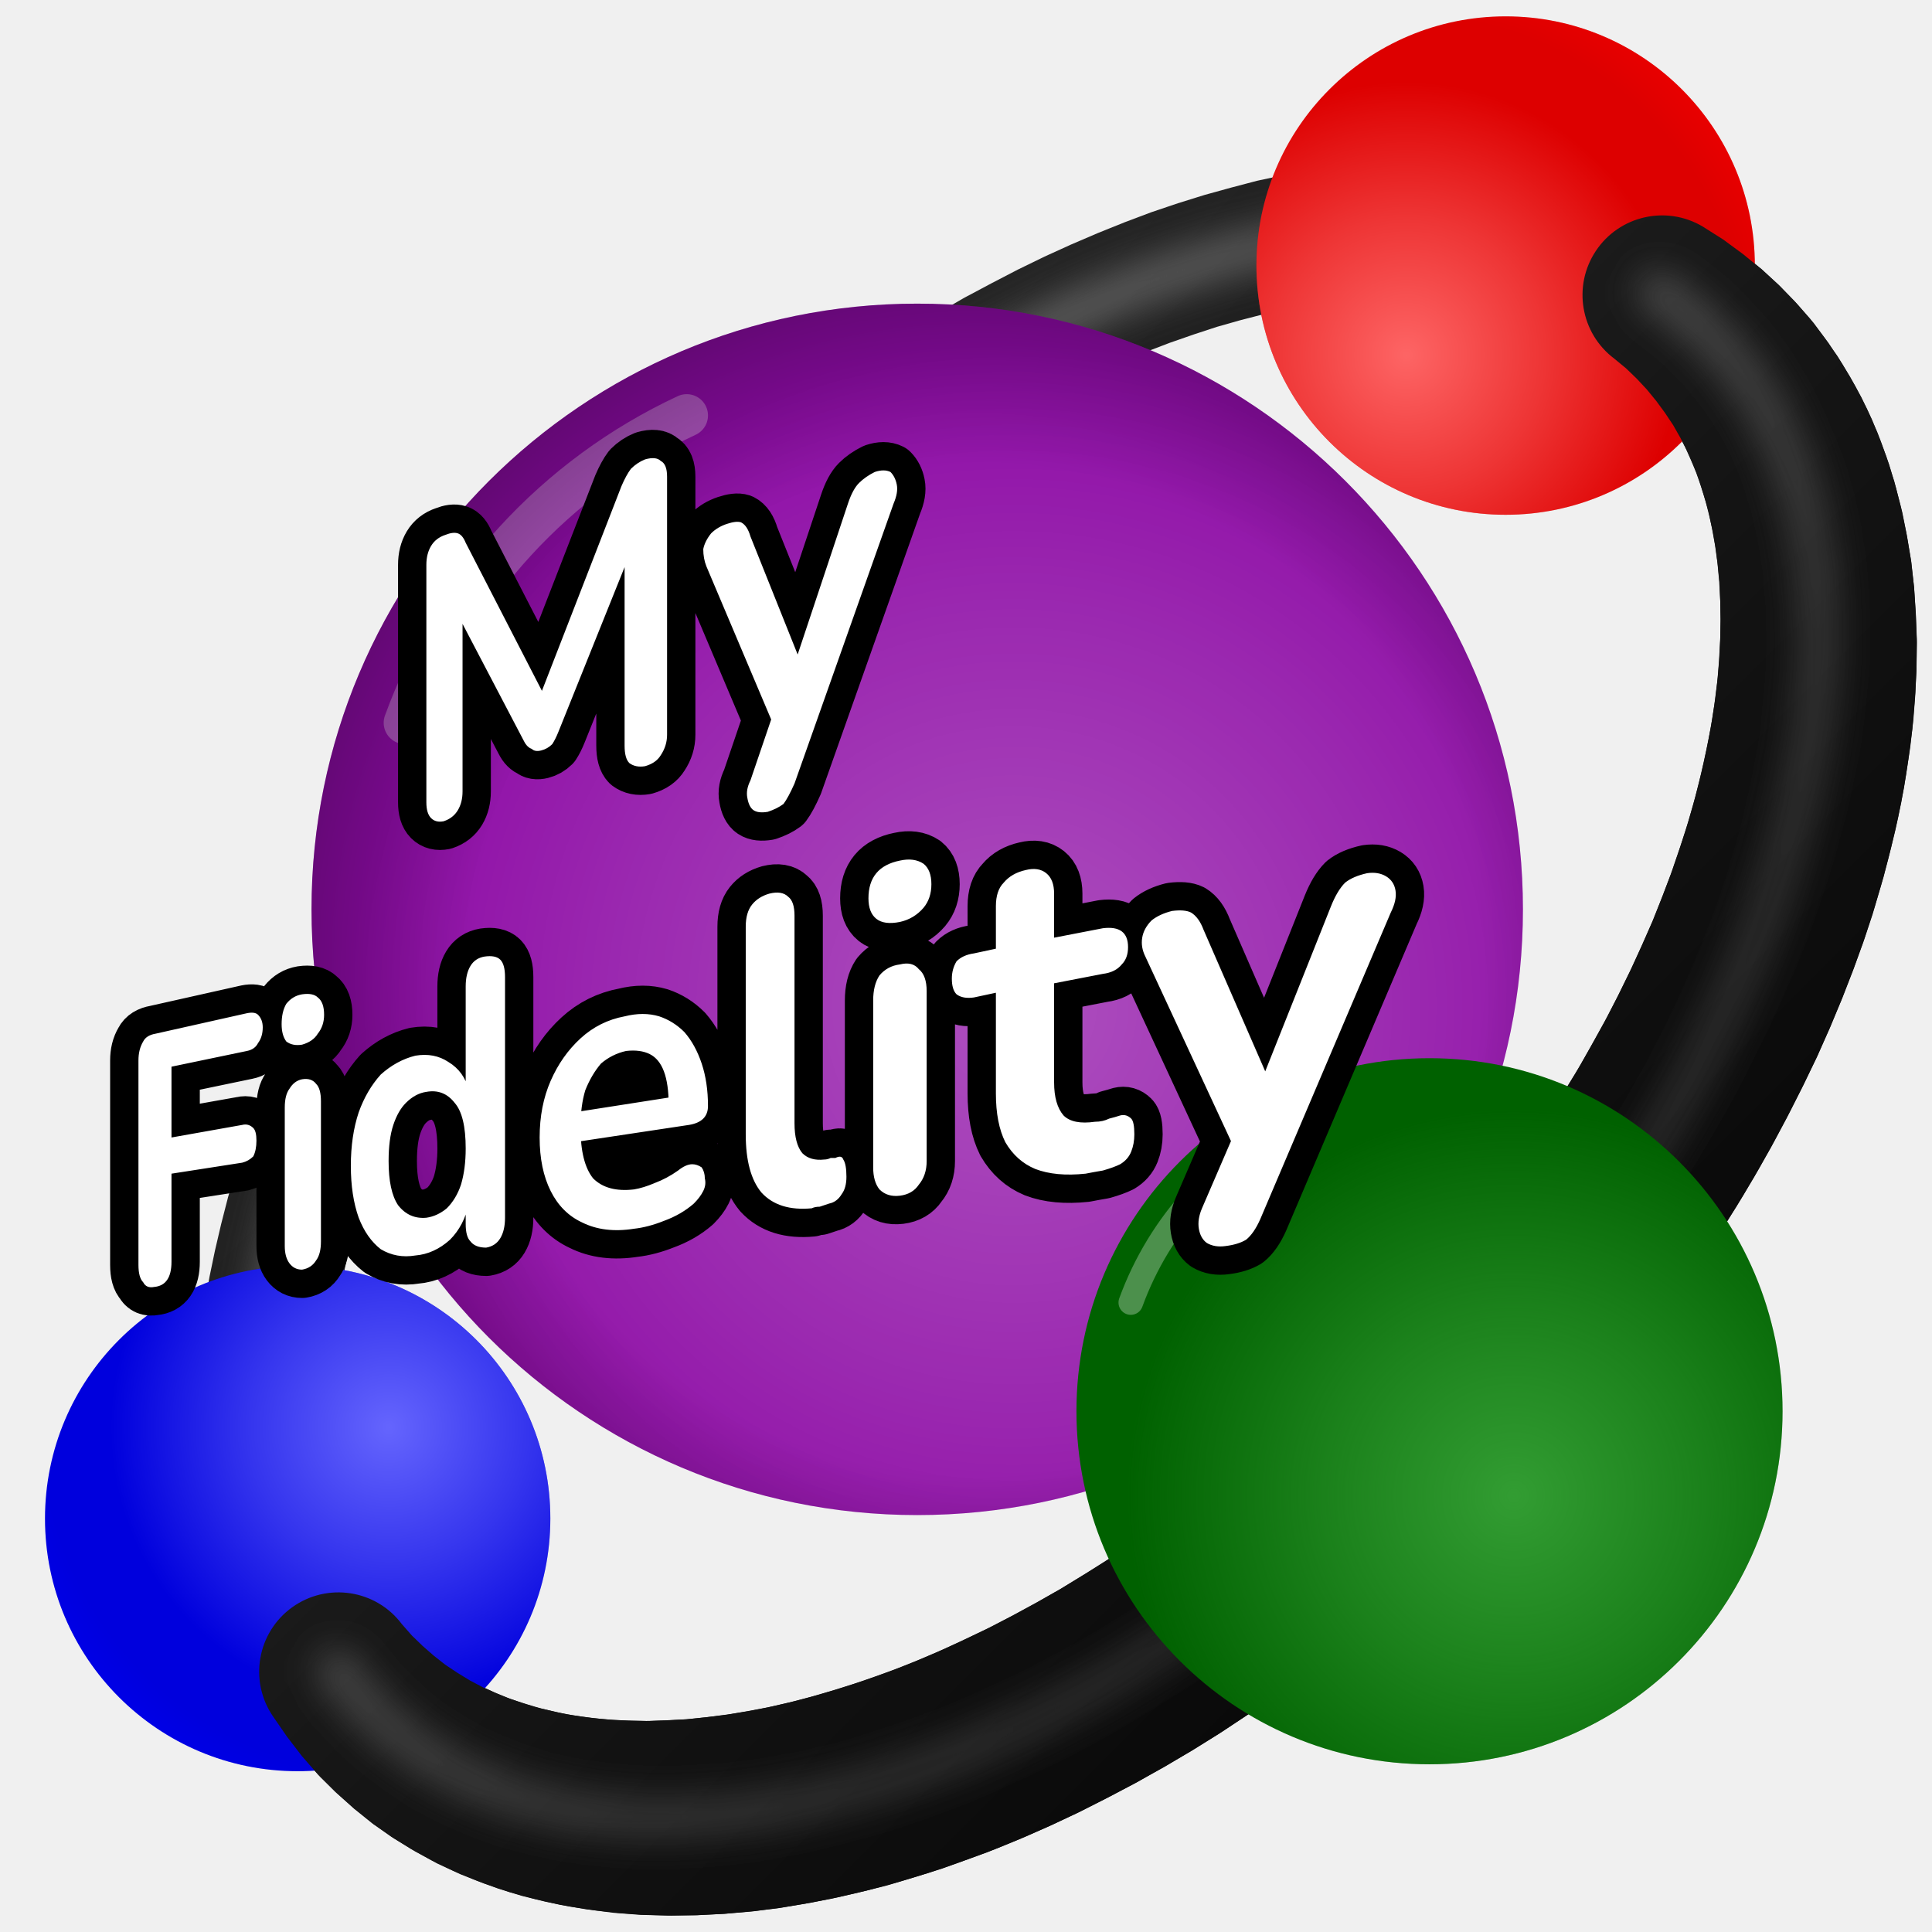
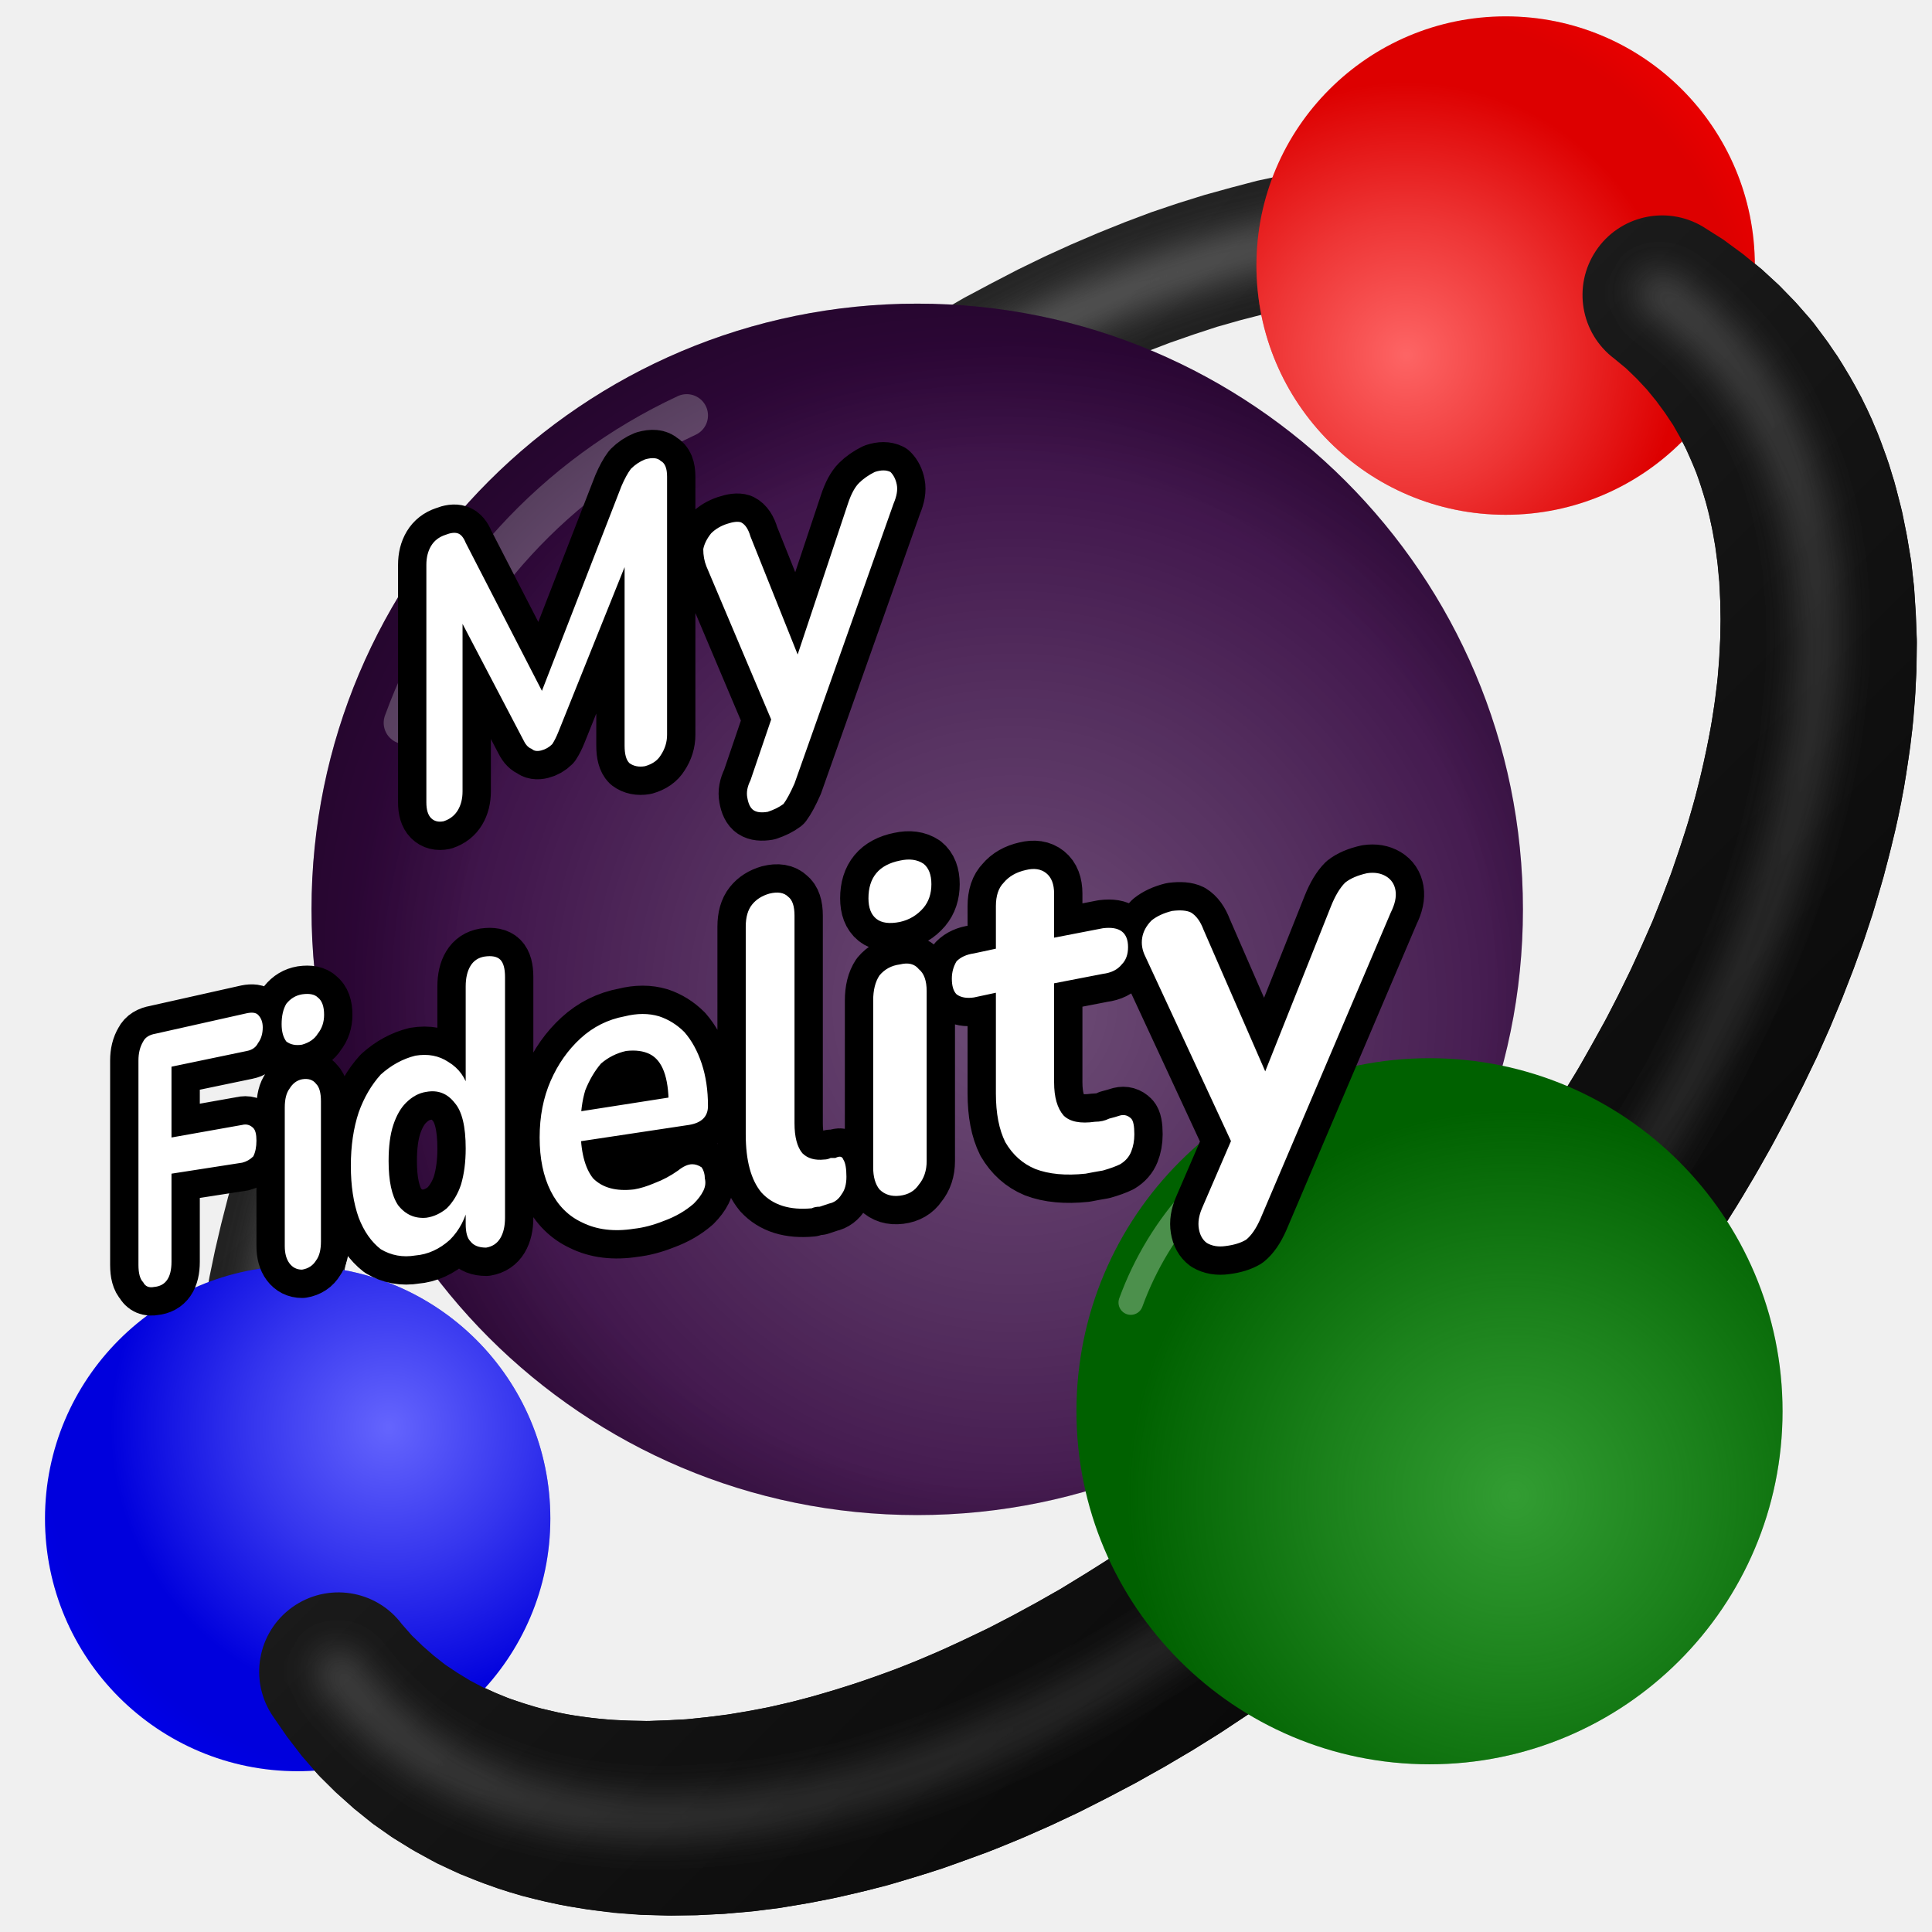
<svg xmlns="http://www.w3.org/2000/svg" viewBox="12.3 13.9 122.8 122.8" version="1.1" role="img" aria-label="Logo">
  <defs>
    <linearGradient id="l-tube" gradientUnits="userSpaceOnUse" x1="150" y1="150" x2="480" y2="480">
      <stop offset="0" stop-color="#2c2c2c" />
      <stop offset=".55" stop-color="#151515" />
      <stop offset="1" stop-color="#070707" />
    </linearGradient>
    <linearGradient id="l-tube-hi" gradientUnits="userSpaceOnUse" x1="150" y1="150" x2="480" y2="480">
      <stop offset="0" stop-color="#9a9a9a" stop-opacity=".55" />
      <stop offset=".6" stop-color="#7a7a7a" stop-opacity=".35" />
      <stop offset="1" stop-color="#555" stop-opacity=".25" />
    </linearGradient>
    <filter id="l-soft" x="-10%" y="-10%" width="120%" height="120%">
      <feGaussianBlur stdDeviation="5" />
    </filter>
    <radialGradient id="l-gray-g" cx="58%" cy="58%" r=".55">
      <stop offset="0" stop-color="#c4c4c4" stop-opacity=".95" />
      <stop offset=".5" stop-color="#c4c4c4" stop-opacity=".5" />
      <stop offset="1" stop-color="#c4c4c4" stop-opacity="0" />
    </radialGradient>
    <radialGradient id="l-red-g" cx="30%" cy="68%" r=".55">
      <stop offset="0" stop-color="#ff6a6a" stop-opacity=".95" />
      <stop offset=".5" stop-color="#ff6a6a" stop-opacity=".5" />
      <stop offset="1" stop-color="#ff6a6a" stop-opacity="0" />
    </radialGradient>
    <radialGradient id="l-red-r" cx="30%" cy="68%" r=".95">
      <stop offset=".72" stop-color="#ff0000" stop-opacity="0" />
      <stop offset="1" stop-color="#ff0000" />
    </radialGradient>
    <radialGradient id="l-blue-g" cx="68%" cy="32%" r=".55">
      <stop offset="0" stop-color="#6a6aff" stop-opacity=".95" />
      <stop offset=".5" stop-color="#6a6aff" stop-opacity=".5" />
      <stop offset="1" stop-color="#6a6aff" stop-opacity="0" />
    </radialGradient>
    <radialGradient id="l-blue-r" cx="68%" cy="32%" r=".95">
      <stop offset=".72" stop-color="#0000ff" stop-opacity="0" />
      <stop offset="1" stop-color="#0000ff" />
    </radialGradient>
    <radialGradient id="l-green-g" cx="62%" cy="62%" r=".55">
      <stop offset="0" stop-color="#35a035" stop-opacity=".95" />
      <stop offset=".5" stop-color="#35a035" stop-opacity=".5" />
      <stop offset="1" stop-color="#35a035" stop-opacity="0" />
    </radialGradient>
    <radialGradient id="l-title-g" cx="58%" cy="58%" r=".55">
      <stop offset="0" stop-color="#fff" stop-opacity=".95" />
      <stop offset=".5" stop-color="#fff" stop-opacity=".5" />
      <stop offset="1" stop-color="#fff" stop-opacity="0" />
    </radialGradient>
    <radialGradient id="l-title-e" cx=".55" cy=".55" r=".6">
      <stop offset=".7" stop-color="#000" stop-opacity="0" />
      <stop offset="1" stop-color="#000" stop-opacity=".35" />
    </radialGradient>
  </defs>
  <g transform="translate(9 9) scale(0.22)">
    <path d="M523.9 100.0L528.8 104.5L533.5 109.3L537.9 114.3L542.0 119.7L545.9 125.2L549.5 131.1L552.8 137.1L555.8 143.4L558.4 149.8L560.8 156.5L562.8 163.3L564.6 170.3L566.0 177.4L567.2 184.6L568.0 192.0L568.5 199.4L568.8 207.0L568.7 214.7L568.4 222.4L567.8 230.2L566.9 238.1L565.7 246.1L564.3 254.1L562.6 262.1L560.6 270.2L558.4 278.3L556.0 286.5L553.3 294.6L550.3 302.8L547.1 311.0L543.7 319.1L540.1 327.3L536.2 335.4L532.1 343.5L527.8 351.6L523.3 359.7L518.6 367.7L513.7 375.6L508.6 383.5L503.3 391.4L497.8 399.1L492.1 406.8L486.3 414.4L480.3 421.9L474.2 429.2L467.9 436.5L461.4 443.7L454.8 450.7L448.1 457.6L441.2 464.4L434.2 471.0L427.1 477.5L419.9 483.9L412.6 490.0L405.2 496.0L397.7 501.8L390.1 507.5L382.5 513.0L374.7 518.2L367.0 523.3L359.1 528.2L351.2 532.8L343.3 537.3L335.3 541.5L327.4 545.5L319.4 549.3L311.3 552.9L303.3 556.2L295.3 559.2L287.3 562.1L279.3 564.6L271.3 567.0L263.3 569.0L255.4 570.8L247.5 572.3L239.7 573.6L231.9 574.5L224.2 575.2L216.5 575.6L208.9 575.7L201.4 575.5L194.1 575.0L186.8 574.2L179.6 573.1L172.6 571.7L165.7 570.0L158.9 567.9L152.4 565.5L146.0 562.8L139.8 559.8L133.8 556.5L128.0 552.9L122.5 549.0L117.3 544.8L112.3 540.3L107.5 535.6L103.1 530.7L99.0 525.5L95.1 520.1L91.5 514.5L88.3 508.7L85.3 502.7L82.7 496.6L80.3 490.4L78.2 484.0L76.4 477.4L74.9 470.8L73.6 464.0L72.6 457.1L71.9 450.2L71.5 443.1L71.3 435.9L71.4 428.7L71.7 421.3L72.3 413.9L73.1 406.4L74.2 398.9L75.5 391.3L77.1 383.6L78.9 375.9L80.9 368.1L83.2 360.3L85.7 352.5L88.5 344.6L91.4 336.8L94.6 328.9L98.0 321.0L101.6 313.1L105.5 305.3L109.5 297.4L113.7 289.6L118.2 281.8L122.8 274.0L127.7 266.3L132.7 258.6L137.9 251.0L143.2 243.5L148.8 236.0L154.5 228.6L160.3 221.3L166.4 214.1L172.5 207.0L178.8 200.0L185.3 193.2L191.8 186.4L198.5 179.8L205.4 173.3L212.3 167.0L219.3 160.8L226.4 154.8L233.6 148.9L240.9 143.2L248.3 137.6L255.7 132.3L263.2 127.1L270.7 122.1L278.3 117.3L286.0 112.7L293.6 108.3L301.3 104.2L309.0 100.2L316.8 96.4L324.5 92.9L332.2 89.6L339.9 86.5L347.6 83.6L355.3 81.0L363.0 78.6L370.6 76.5L378.2 74.5L385.7 72.9L393.2 71.5L400.7 70.3L408.0 69.4L415.4 68.7L422.6 68.3L429.8 68.2L436.9 68.3L443.9 68.7L450.8 69.3L457.6 70.3L464.3 71.5L470.9 73.0L477.4 74.8L483.8 76.9L490.0 79.3L496.1 82.0L502.0 85.0L507.8 88.3L513.3 91.9L518.7 95.8L523.9 100.0L490.7 134.7L488.0 131.8L485.0 129.0L481.9 126.3L478.6 123.8L475.1 121.5L471.4 119.3L467.5 117.3L463.3 115.4L459.0 113.8L454.4 112.3L449.7 111.0L444.8 110.0L439.6 109.1L434.3 108.5L428.9 108.1L423.2 107.9L417.4 107.9L411.5 108.2L405.4 108.7L399.2 109.4L392.9 110.4L386.5 111.6L379.9 113.1L373.3 114.8L366.6 116.7L359.9 118.9L353.0 121.3L346.2 123.9L339.2 126.8L332.3 129.8L325.3 133.1L318.3 136.6L311.3 140.3L304.3 144.3L297.3 148.4L290.3 152.7L283.4 157.2L276.5 161.9L269.7 166.8L262.8 171.9L256.1 177.1L249.4 182.5L242.8 188.1L236.3 193.8L229.9 199.7L223.6 205.7L217.4 211.8L211.3 218.0L205.3 224.4L199.5 230.9L193.8 237.5L188.2 244.1L182.8 250.9L177.6 257.7L172.5 264.6L167.5 271.6L162.8 278.6L158.2 285.7L153.8 292.8L149.6 300.0L145.6 307.1L141.8 314.3L138.2 321.5L134.8 328.6L131.6 335.8L128.7 342.9L125.9 350.0L123.4 357.0L121.1 364.0L119.0 370.9L117.1 377.8L115.5 384.6L114.1 391.3L113.0 397.8L112.0 404.3L111.3 410.7L110.9 416.9L110.6 423.0L110.6 428.9L110.9 434.7L111.3 440.4L112.0 445.8L112.8 451.1L113.9 456.2L115.2 461.0L116.7 465.7L118.4 470.2L120.2 474.5L122.3 478.5L124.5 482.3L126.8 486.0L129.3 489.4L132.0 492.6L134.7 495.5L137.7 498.3L140.7 500.9L143.9 503.3L147.2 505.6L150.6 507.6L154.1 509.5L157.8 511.2L161.6 512.8L165.6 514.2L169.7 515.5L174.0 516.5L178.4 517.5L182.9 518.2L187.7 518.8L192.5 519.2L197.6 519.4L202.7 519.5L208.1 519.3L213.5 519.0L219.1 518.4L224.9 517.7L230.7 516.7L236.7 515.6L242.8 514.2L249.0 512.6L255.2 510.8L261.6 508.8L268.0 506.6L274.6 504.2L281.1 501.6L287.8 498.7L294.4 495.6L301.1 492.4L307.8 488.9L314.6 485.2L321.3 481.4L328.0 477.3L334.8 473.1L341.5 468.6L348.1 464.0L354.8 459.2L361.4 454.3L367.9 449.2L374.4 443.9L380.8 438.5L387.1 432.9L393.3 427.2L399.5 421.3L405.5 415.4L411.4 409.3L417.2 403.1L422.9 396.8L428.5 390.4L433.9 383.9L439.2 377.3L444.3 370.7L449.3 364.0L454.1 357.2L458.8 350.4L463.2 343.6L467.5 336.7L471.7 329.8L475.6 322.9L479.4 316.0L482.9 309.1L486.3 302.2L489.4 295.3L492.4 288.5L495.1 281.7L497.7 274.9L500.0 268.2L502.2 261.6L504.1 255.1L505.8 248.6L507.3 242.3L508.6 236.0L509.7 229.9L510.6 223.9L511.3 218.0L511.7 212.2L512.0 206.6L512.1 201.1L512.0 195.8L511.8 190.6L511.3 185.6L510.7 180.8L509.9 176.1L508.9 171.6L507.8 167.2L506.5 163.0L505.1 158.9L503.5 155.1L501.8 151.3L499.9 147.7L497.8 144.2L495.6 140.9L493.3 137.7L490.7 134.7Z" fill="url(#l-tube)" />
    <path d="M507.3 117.3L511.0 121.1L514.6 125.1L517.9 129.3L521.0 133.7L523.8 138.3L526.5 143.1L528.9 148.0L531.1 153.2L533.1 158.5L534.9 164.0L536.4 169.7L537.6 175.5L538.7 181.5L539.5 187.6L540.0 193.9L540.3 200.3L540.4 206.8L540.2 213.4L539.8 220.2L539.2 227.1L538.3 234.0L537.2 241.1L535.8 248.2L534.2 255.4L532.4 262.6L530.3 270.0L528.0 277.3L525.5 284.8L522.7 292.2L519.8 299.7L516.6 307.2L513.2 314.7L509.6 322.2L505.7 329.8L501.7 337.3L497.5 344.7L493.1 352.2L488.5 359.6L483.7 367.0L478.7 374.3L473.5 381.5L468.2 388.7L462.7 395.8L457.1 402.9L451.3 409.8L445.4 416.6L439.3 423.4L433.1 430.0L426.8 436.5L420.3 442.9L413.8 449.1L407.1 455.2L400.3 461.2L393.5 467.0L386.5 472.6L379.5 478.1L372.4 483.4L365.3 488.5L358.1 493.4L350.9 498.2L343.6 502.7L336.3 507.1L328.9 511.3L321.6 515.2L314.2 518.9L306.9 522.5L299.5 525.8L292.2 528.9L284.9 531.7L277.7 534.3L270.4 536.7L263.3 538.9L256.1 540.8L249.1 542.5L242.1 544.0L235.2 545.2L228.4 546.1L221.6 546.8L215.0 547.3L208.5 547.5L202.1 547.5L195.8 547.2L189.7 546.7L183.6 546.0L177.8 545.0L172.0 543.7L166.5 542.2L161.0 540.5L155.8 538.5L150.7 536.3L145.8 533.9L141.1 531.2L136.5 528.3L132.2 525.2L128.1 521.8L124.1 518.3L120.4 514.5L116.8 510.5L113.5 506.3L110.4 501.9L107.6 497.3L104.9 492.5L102.5 487.6L100.3 482.4L98.3 477.1L96.5 471.6L95.0 465.9L93.8 460.1L92.7 454.1L91.9 448.0L91.4 441.7L91.1 435.3L91.0 428.8L91.2 422.2L91.6 415.4L92.2 408.5L93.1 401.6L94.2 394.5L95.6 387.4L97.2 380.2L99.0 373.0L101.1 365.6L103.4 358.3L105.9 350.8L108.7 343.4L111.6 335.9L114.8 328.4L118.2 320.9L121.8 313.4L125.7 305.8L129.7 298.3L133.9 290.9L138.3 283.4L142.9 276.0L147.7 268.6L152.7 261.3L157.9 254.1L163.2 246.9L168.7 239.8L174.3 232.7L180.1 225.8L186.0 219.0L192.1 212.2L198.3 205.6L204.6 199.1L211.1 192.7L217.6 186.5L224.3 180.4L231.1 174.4L237.9 168.6L244.9 163.0L251.9 157.5L259.0 152.2L266.1 147.1L273.3 142.2L280.5 137.4L287.8 132.9L295.1 128.5L302.5 124.3L309.8 120.4L317.2 116.7L324.5 113.1L331.9 109.8L339.2 106.7L346.5 103.9L353.7 101.3L361.0 98.9L368.1 96.7L375.3 94.8L382.3 93.1L389.3 91.6L396.2 90.4L403.0 89.5L409.8 88.8L416.4 88.3L422.9 88.1L429.3 88.1L435.6 88.4L441.7 88.9L447.8 89.6L453.6 90.6L459.4 91.9L464.9 93.4L470.4 95.1L475.6 97.1L480.7 99.3L485.6 101.7L490.3 104.4L494.9 107.3L499.2 110.4L503.3 113.8L507.3 117.3" fill="none" stroke="url(#l-tube-hi)" stroke-width="13" stroke-linecap="round" filter="url(#l-soft)" />
    <circle cx="194" cy="200" r="54" fill="#808080" />
    <circle cx="194" cy="200" r="54" fill="url(#l-gray-g)" />
    <circle cx="450" cy="99" r="72" fill="#dd0000" />
    <circle cx="450" cy="99" r="72" fill="url(#l-red-r)" />
    <circle cx="450" cy="99" r="72" fill="url(#l-red-g)" />
    <circle cx="101" cy="461" r="73" fill="#0000dd" />
    <circle cx="101" cy="461" r="73" fill="url(#l-blue-r)" />
    <circle cx="101" cy="461" r="73" fill="url(#l-blue-g)" />
-     <circle cx="280" cy="285" r="175" fill="#8d0ba5" />
+     <circle cx="280" cy="285" r="175" fill="#350841" />
    <circle cx="280" cy="285" r="175" fill="url(#l-title-g)" opacity=".3" />
    <path d="M132.0 231.1A157.5 157.5 0 0 1 213.4 142.3" fill="none" stroke="#fff" stroke-opacity=".3" stroke-width="12.3" stroke-linecap="round" />
    <circle cx="280" cy="285" r="175" fill="url(#l-title-e)" />
    <path d="M506.9 87.7L512.9 91.5L518.6 95.7L524.1 100.2L529.3 105.0L534.3 110.2L539.0 115.6L543.3 121.4L547.3 127.5L551.0 133.8L554.4 140.4L557.4 147.2L560.0 154.2L562.3 161.4L564.2 168.8L565.8 176.4L567.1 184.1L568.0 191.9L568.5 199.9L568.8 208.0L568.7 216.2L568.2 224.5L567.5 232.9L566.4 241.3L565.1 249.8L563.4 258.4L561.4 267.0L559.2 275.6L556.6 284.3L553.8 293.0L550.7 301.7L547.3 310.5L543.7 319.2L539.8 327.9L535.6 336.6L531.2 345.3L526.6 353.9L521.7 362.5L516.6 371.0L511.2 379.5L505.7 387.9L499.9 396.2L493.9 404.4L487.8 412.5L481.4 420.5L474.9 428.4L468.1 436.2L461.2 443.9L454.2 451.4L447.0 458.7L439.6 465.9L432.1 473.0L424.5 479.8L416.8 486.5L408.9 493.0L401.0 499.3L392.9 505.4L384.8 511.3L376.5 517.0L368.2 522.5L359.9 527.7L351.5 532.7L343.0 537.4L334.5 541.9L326.0 546.2L317.4 550.2L308.9 553.9L300.3 557.4L291.7 560.5L283.2 563.4L274.6 566.0L266.1 568.3L257.6 570.3L249.2 572.0L240.8 573.4L232.5 574.5L224.3 575.2L216.1 575.6L208.0 575.7L200.0 575.5L192.2 574.9L184.4 573.9L176.8 572.6L169.4 570.9L162.1 568.9L155.0 566.5L148.1 563.8L141.4 560.7L135.0 557.2L128.8 553.4L122.9 549.3L117.3 544.8L111.9 540.0L106.9 535.0L102.2 529.6L97.9 524.0L93.9 518.2A22.9 22.9 0 0 1 131.1 491.5L131.1 491.5L134.0 494.8L137.1 497.8L140.3 500.6L143.6 503.2L147.2 505.6L150.8 507.8L154.6 509.8L158.6 511.6L162.7 513.2L167.0 514.6L171.4 515.9L176.0 517.0L180.8 517.9L185.8 518.6L190.9 519.1L196.3 519.4L201.7 519.5L207.4 519.3L213.2 519.0L219.2 518.4L225.3 517.6L231.6 516.6L238.0 515.3L244.5 513.8L251.2 512.0L257.9 510.0L264.7 507.8L271.7 505.3L278.6 502.6L285.7 499.6L292.8 496.4L299.9 493.0L307.1 489.3L314.3 485.4L321.5 481.3L328.7 476.9L335.9 472.3L343.0 467.6L350.1 462.6L357.2 457.4L364.2 452.1L371.1 446.5L378.0 440.8L384.8 434.9L391.5 428.9L398.1 422.7L404.5 416.3L410.9 409.8L417.1 403.2L423.2 396.5L429.1 389.7L434.9 382.7L440.5 375.7L445.9 368.6L451.2 361.4L456.2 354.2L461.1 346.9L465.8 339.5L470.3 332.2L474.5 324.8L478.6 317.4L482.4 310.1L486.0 302.7L489.4 295.4L492.6 288.1L495.5 280.8L498.2 273.6L500.6 266.5L502.8 259.5L504.8 252.5L506.5 245.7L508.0 238.9L509.3 232.3L510.3 225.9L511.1 219.5L511.7 213.3L512.0 207.3L512.1 201.5L512.0 195.8L511.7 190.3L511.2 184.9L510.5 179.8L509.6 174.8L508.6 170.0L507.3 165.5L505.9 161.0L504.3 156.8L502.5 152.7L500.5 148.8L498.4 145.1L496.0 141.5L493.5 138.1L490.8 134.8L487.9 131.7L484.8 128.7L481.4 125.9A23.0 23.0 0 0 1 506.9 87.7Z" fill="url(#l-tube)" />
    <path d="M494.2 106.8L498.8 110.1L503.3 113.7L507.5 117.5L511.4 121.6L515.2 125.8L518.7 130.4L521.9 135.1L524.9 140.1L527.6 145.3L530.1 150.7L532.3 156.3L534.3 162.1L536.0 168.1L537.4 174.3L538.5 180.6L539.4 187.2L540.0 193.9L540.3 200.7L540.4 207.7L540.2 214.8L539.7 222.0L538.9 229.4L537.9 236.8L536.5 244.4L535.0 252.0L533.1 259.8L531.0 267.6L528.6 275.4L526.0 283.3L523.1 291.3L519.9 299.3L516.5 307.3L512.9 315.3L509.0 323.3L504.9 331.4L500.5 339.4L496.0 347.3L491.2 355.3L486.2 363.2L481.0 371.0L475.5 378.8L469.9 386.5L464.1 394.1L458.1 401.6L452.0 409.0L445.7 416.4L439.2 423.5L432.5 430.6L425.8 437.5L418.8 444.3L411.8 450.9L404.7 457.4L397.4 463.7L390.0 469.8L382.6 475.7L375.0 481.4L367.4 487.0L359.8 492.3L352.1 497.4L344.3 502.3L336.5 507.0L328.7 511.4L320.8 515.6L313.0 519.6L305.1 523.3L297.3 526.8L289.5 530.0L281.7 532.9L273.9 535.6L266.3 538.0L258.6 540.2L251.1 542.1L243.6 543.7L236.2 545.0L228.9 546.0L221.7 546.8L214.7 547.3L207.7 547.5L200.9 547.5L194.2 547.1L187.7 546.5L181.3 545.6L175.1 544.4L169.1 543.0L163.2 541.2L157.5 539.2L152.1 536.9L146.8 534.4L141.7 531.6L136.8 528.5L132.2 525.2L127.8 521.6L123.6 517.8L119.6 513.7L115.9 509.4L112.5 504.9" fill="none" stroke="url(#l-tube-hi)" stroke-width="13" stroke-linecap="round" filter="url(#l-soft)" />
    <circle cx="428" cy="430" r="102" fill="#006100" />
    <circle cx="428" cy="430" r="102" fill="url(#l-green-g)" />
    <path d="M341.7 398.6A91.8 91.8 0 0 1 389.2 346.8" fill="none" stroke="#fff" stroke-opacity=".3" stroke-width="7.1" stroke-linecap="round" />
  </g>
  <path d="M40.5 66.1Q40.0 66.2 39.7 65.9Q39.4 65.6 39.4 64.9L39.4 49.8Q39.4 49.1 39.7 48.6Q40.0 48.1 40.6 47.9Q41.1 47.7 41.4 47.8Q41.7 47.9 41.9 48.4L47.1 58.5L46.4 58.7L51.8 44.8Q52.1 44.1 52.4 43.7Q52.8 43.3 53.3 43.1Q54.0 42.9 54.3 43.2Q54.7 43.4 54.7 44.2L54.7 60.6Q54.7 61.3 54.3 61.9Q54.0 62.4 53.3 62.6Q52.7 62.7 52.3 62.4Q52.0 62.1 52.0 61.3L52.0 48.9L52.5 48.7L47.8 60.4Q47.6 60.9 47.4 61.2Q47.1 61.5 46.7 61.6Q46.3 61.7 46.1 61.5Q45.8 61.4 45.6 61.0L41.2 52.6L41.7 52.4L41.7 64.2Q41.7 64.9 41.4 65.4Q41.1 65.9 40.5 66.1ZM61.1 65.5Q60.5 65.6 60.2 65.4Q59.9 65.2 59.8 64.6Q59.7 64.1 60.0 63.5L61.6 58.8L61.6 60.3L57.2 49.9Q57.0 49.4 57.0 48.8Q57.1 48.3 57.5 47.8Q57.9 47.4 58.5 47.2Q59.1 47.0 59.4 47.1Q59.8 47.3 60.0 48.0L63.4 56.5L62.6 56.7L66.2 45.9Q66.5 45.0 66.9 44.6Q67.3 44.2 67.9 43.9Q68.5 43.7 68.9 43.9Q69.2 44.2 69.3 44.7Q69.4 45.2 69.1 45.9L62.8 63.7Q62.4 64.6 62.1 65.0Q61.7 65.3 61.1 65.5ZM22.1 95.7Q21.6 95.8 21.4 95.4Q21.1 95.1 21.1 94.3L21.1 81.3Q21.1 80.6 21.4 80.1Q21.6 79.7 22.2 79.6L28.0 78.3Q28.5 78.2 28.7 78.4Q29.0 78.7 29.0 79.2Q29.0 79.8 28.7 80.2Q28.5 80.6 28.0 80.7L23.2 81.7L23.2 86.2L27.7 85.4Q28.1 85.3 28.4 85.6Q28.6 85.8 28.6 86.4Q28.6 87.0 28.4 87.4Q28.1 87.7 27.7 87.8L23.2 88.5L23.2 94.1Q23.2 95.6 22.1 95.7ZM31.5 94.6Q31.0 94.6 30.7 94.2Q30.4 93.8 30.4 93.1L30.4 84.3Q30.4 83.5 30.7 83.1Q31.0 82.6 31.5 82.5Q32.1 82.4 32.4 82.8Q32.7 83.1 32.7 83.9L32.7 92.8Q32.7 93.6 32.4 94.0Q32.1 94.5 31.5 94.6ZM31.5 80.3Q30.9 80.4 30.5 80.1Q30.2 79.7 30.2 79.0Q30.2 78.2 30.5 77.7Q30.9 77.2 31.5 77.1Q32.2 77.0 32.5 77.3Q32.9 77.6 32.9 78.4Q32.9 79.1 32.5 79.6Q32.2 80.1 31.5 80.3ZM38.7 93.7Q37.5 93.9 36.5 93.3Q35.6 92.6 35.1 91.3Q34.6 89.9 34.6 88.0Q34.6 86.1 35.1 84.6Q35.6 83.2 36.5 82.2Q37.5 81.3 38.7 81.0Q39.9 80.8 40.8 81.4Q41.8 82.0 42.1 83.2L41.9 83.2L41.9 76.6Q41.9 75.8 42.2 75.3Q42.5 74.8 43.1 74.7Q43.8 74.6 44.1 74.9Q44.4 75.2 44.4 76.0L44.4 91.3Q44.4 92.1 44.1 92.6Q43.8 93.1 43.2 93.2Q42.5 93.2 42.2 92.8Q41.9 92.5 41.9 91.7L41.9 89.7L42.1 90.4Q41.8 91.8 40.9 92.7Q39.9 93.6 38.7 93.7ZM39.4 91.3Q40.1 91.2 40.7 90.7Q41.3 90.1 41.6 89.2Q41.9 88.2 41.9 86.9Q41.9 84.8 41.2 84.0Q40.5 83.1 39.4 83.3Q38.7 83.4 38.1 84.0Q37.6 84.5 37.3 85.4Q37.0 86.3 37.0 87.7Q37.0 89.6 37.6 90.5Q38.3 91.4 39.4 91.3ZM52.6 92.0Q50.7 92.3 49.3 91.6Q48.0 91.0 47.3 89.6Q46.6 88.2 46.6 86.2Q46.6 84.2 47.3 82.6Q48.0 81.0 49.2 79.9Q50.4 78.8 52.0 78.5Q53.2 78.2 54.2 78.5Q55.1 78.8 55.8 79.5Q56.5 80.3 56.9 81.5Q57.3 82.7 57.3 84.2Q57.3 84.7 57.0 85.0Q56.7 85.3 56.1 85.4L48.8 86.5L48.8 84.6L55.2 83.6L54.8 84.1Q54.8 82.8 54.5 82.0Q54.2 81.2 53.6 80.9Q53.0 80.6 52.1 80.7Q51.2 80.9 50.5 81.5Q49.9 82.2 49.5 83.2Q49.2 84.2 49.2 85.5L49.2 85.6Q49.2 87.8 50.0 88.8Q50.9 89.7 52.6 89.5Q53.2 89.4 53.9 89.1Q54.7 88.8 55.4 88.3Q55.9 87.9 56.3 87.9Q56.6 87.9 56.9 88.1Q57.1 88.4 57.1 88.8Q57.2 89.2 57.0 89.6Q56.8 90.0 56.4 90.4Q55.6 91.1 54.5 91.5Q53.5 91.9 52.6 92.0ZM63.9 90.7Q61.8 90.9 60.7 89.7Q59.7 88.5 59.7 86.0L59.7 72.8Q59.7 71.9 60.1 71.4Q60.5 70.9 61.2 70.7Q62.0 70.5 62.4 70.9Q62.8 71.2 62.8 72.1L62.8 85.3Q62.8 86.6 63.3 87.2Q63.8 87.7 64.7 87.6Q64.9 87.6 65.1 87.5Q65.3 87.5 65.4 87.5Q65.8 87.3 65.9 87.6Q66.1 87.9 66.1 88.7Q66.1 89.4 65.8 89.8Q65.5 90.3 65.0 90.4Q64.7 90.5 64.4 90.6Q64.1 90.6 63.9 90.7ZM69.5 89.9Q68.7 90.0 68.2 89.5Q67.8 89.0 67.8 88.1L67.8 77.5Q67.8 76.5 68.2 75.9Q68.7 75.3 69.5 75.2Q70.3 75.0 70.7 75.5Q71.2 75.9 71.2 76.9L71.2 87.7Q71.2 88.6 70.7 89.2Q70.3 89.8 69.5 89.9ZM69.5 72.5Q68.5 72.7 68.0 72.3Q67.5 71.9 67.5 71.0Q67.5 70.0 68.0 69.4Q68.5 68.8 69.5 68.6Q70.4 68.4 71.0 68.8Q71.5 69.2 71.5 70.1Q71.5 71.0 71.0 71.6Q70.4 72.3 69.5 72.5ZM81.3 88.5Q79.4 88.7 78.1 88.2Q76.9 87.7 76.2 86.5Q75.6 85.3 75.6 83.4L75.6 77.0L74.2 77.3Q73.5 77.4 73.1 77.1Q72.8 76.8 72.8 76.1Q72.8 75.5 73.1 75.0Q73.5 74.6 74.2 74.5L75.6 74.2L75.6 71.5Q75.6 70.5 76.1 70.0Q76.6 69.4 77.5 69.2Q78.3 69.0 78.8 69.4Q79.3 69.8 79.3 70.7L79.3 73.5L82.4 72.9Q83.2 72.8 83.6 73.1Q84.0 73.4 84.0 74.1Q84.0 74.8 83.6 75.2Q83.2 75.7 82.4 75.8L79.3 76.4L79.3 82.7Q79.3 84.1 79.9 84.8Q80.5 85.4 81.9 85.2Q82.4 85.2 82.8 85.0Q83.2 84.9 83.5 84.8Q83.9 84.7 84.2 85.0Q84.4 85.2 84.4 86.0Q84.4 86.6 84.2 87.1Q84.0 87.6 83.5 87.9Q83.1 88.1 82.4 88.3Q81.8 88.4 81.3 88.5ZM90.2 93.1Q89.5 93.2 89.0 92.9Q88.6 92.6 88.5 92.0Q88.4 91.4 88.7 90.7L90.9 85.6L90.9 87.2L85.1 74.7Q84.8 74.1 84.9 73.5Q85.0 72.9 85.5 72.4Q86.0 72.0 86.8 71.8Q87.6 71.7 88.0 71.9Q88.5 72.2 88.8 73.0L93.2 83.1L92.2 83.3L96.9 71.5Q97.3 70.5 97.8 70.0Q98.3 69.6 99.2 69.4Q99.9 69.3 100.4 69.6Q100.9 69.9 101.0 70.5Q101.1 71.1 100.7 71.9L92.4 91.4Q92.0 92.3 91.5 92.7Q91.0 93.0 90.2 93.1Z" fill="#fff" stroke="#000" stroke-width="3.6" stroke-linejoin="round" paint-order="stroke" />
</svg>
